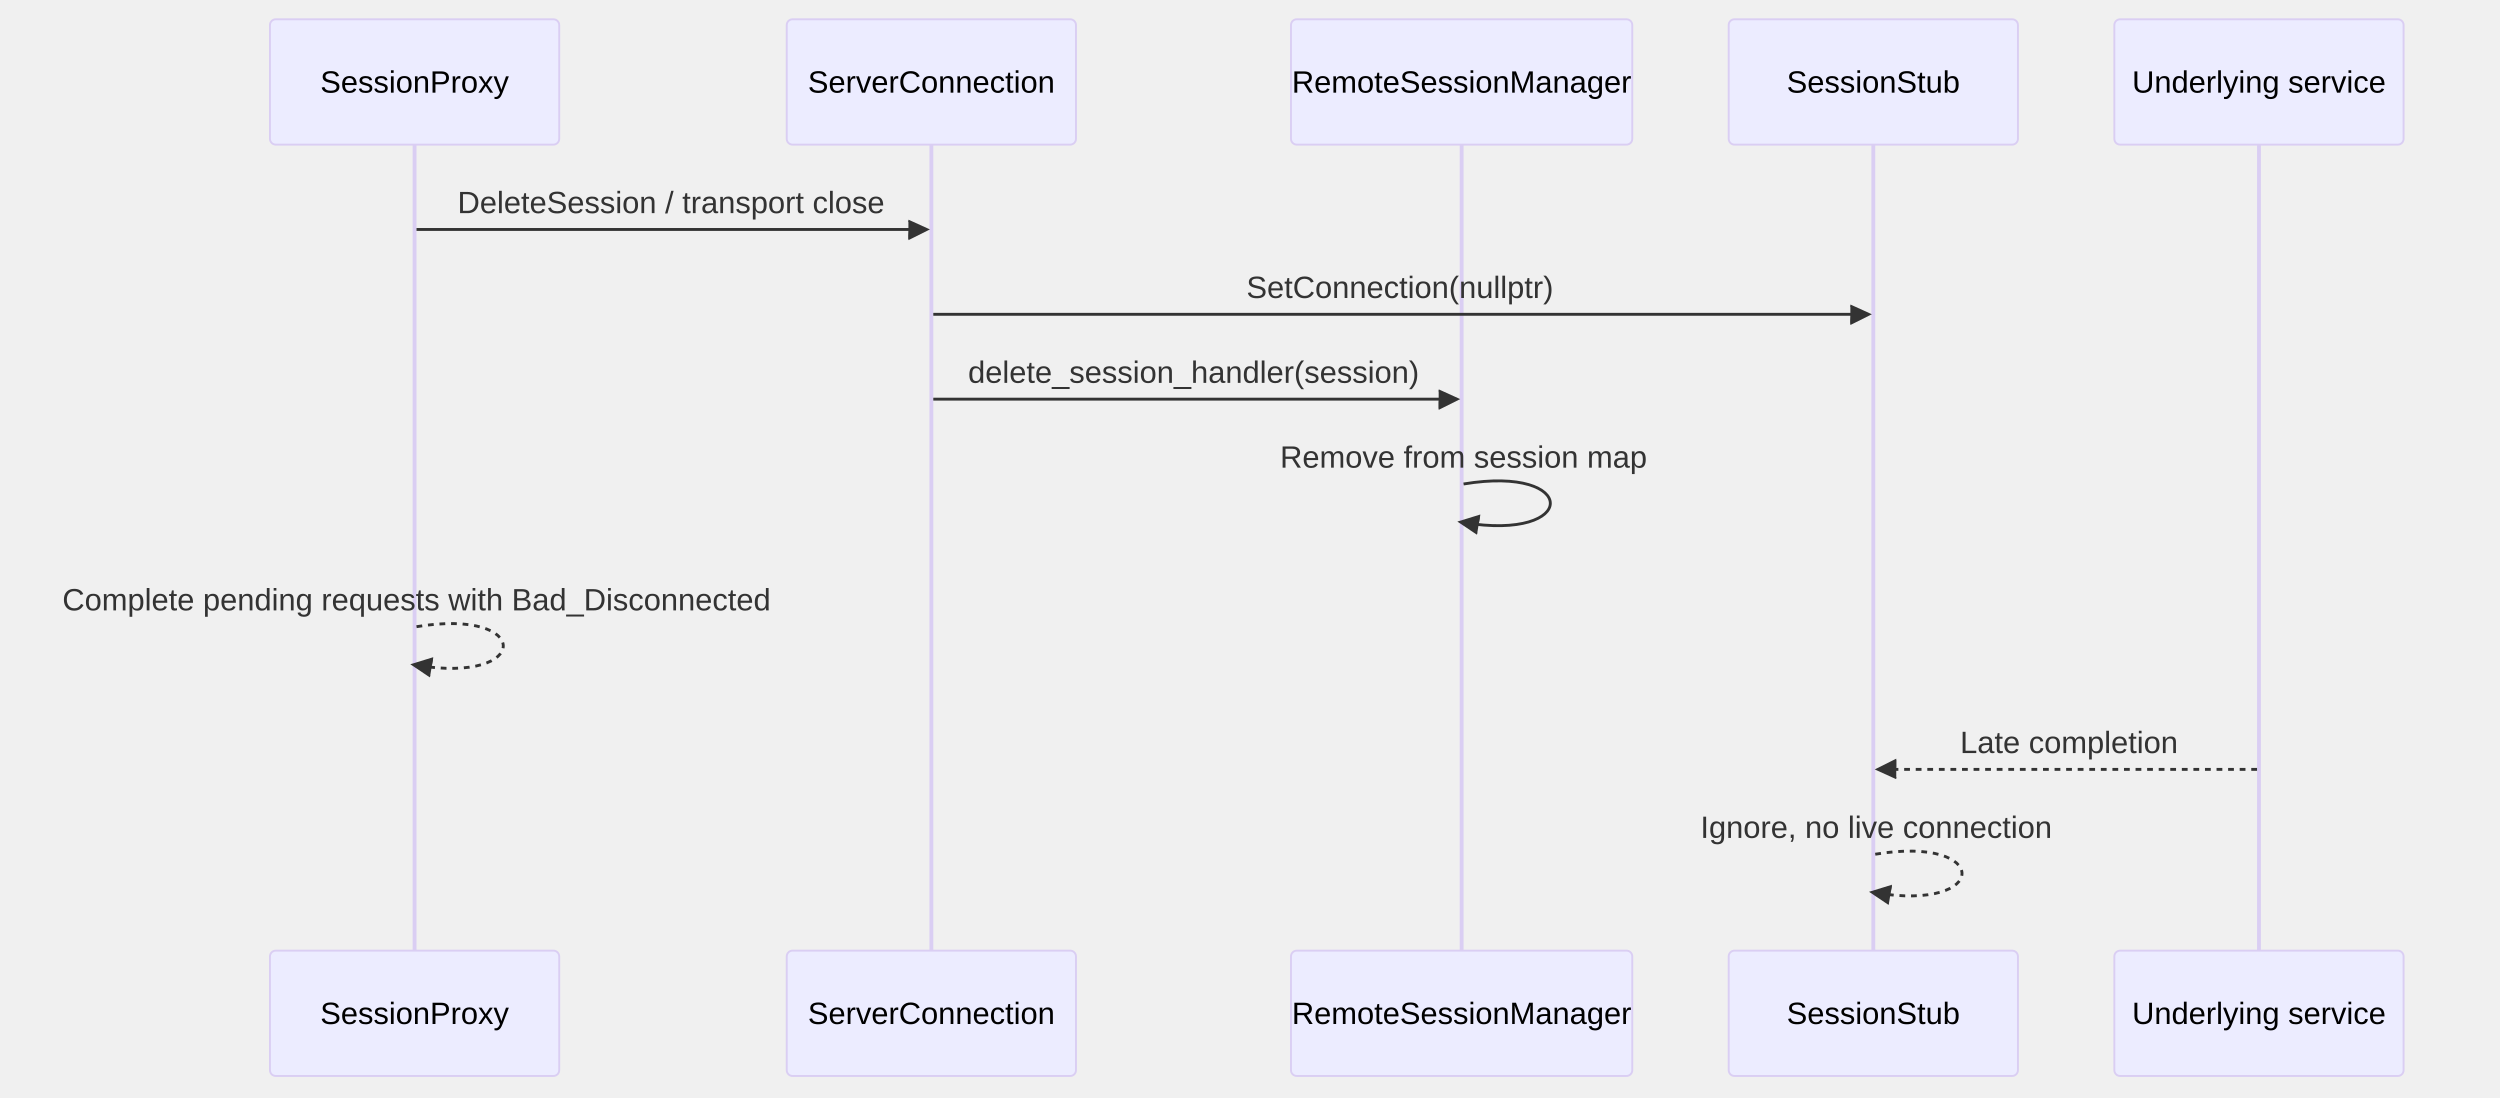
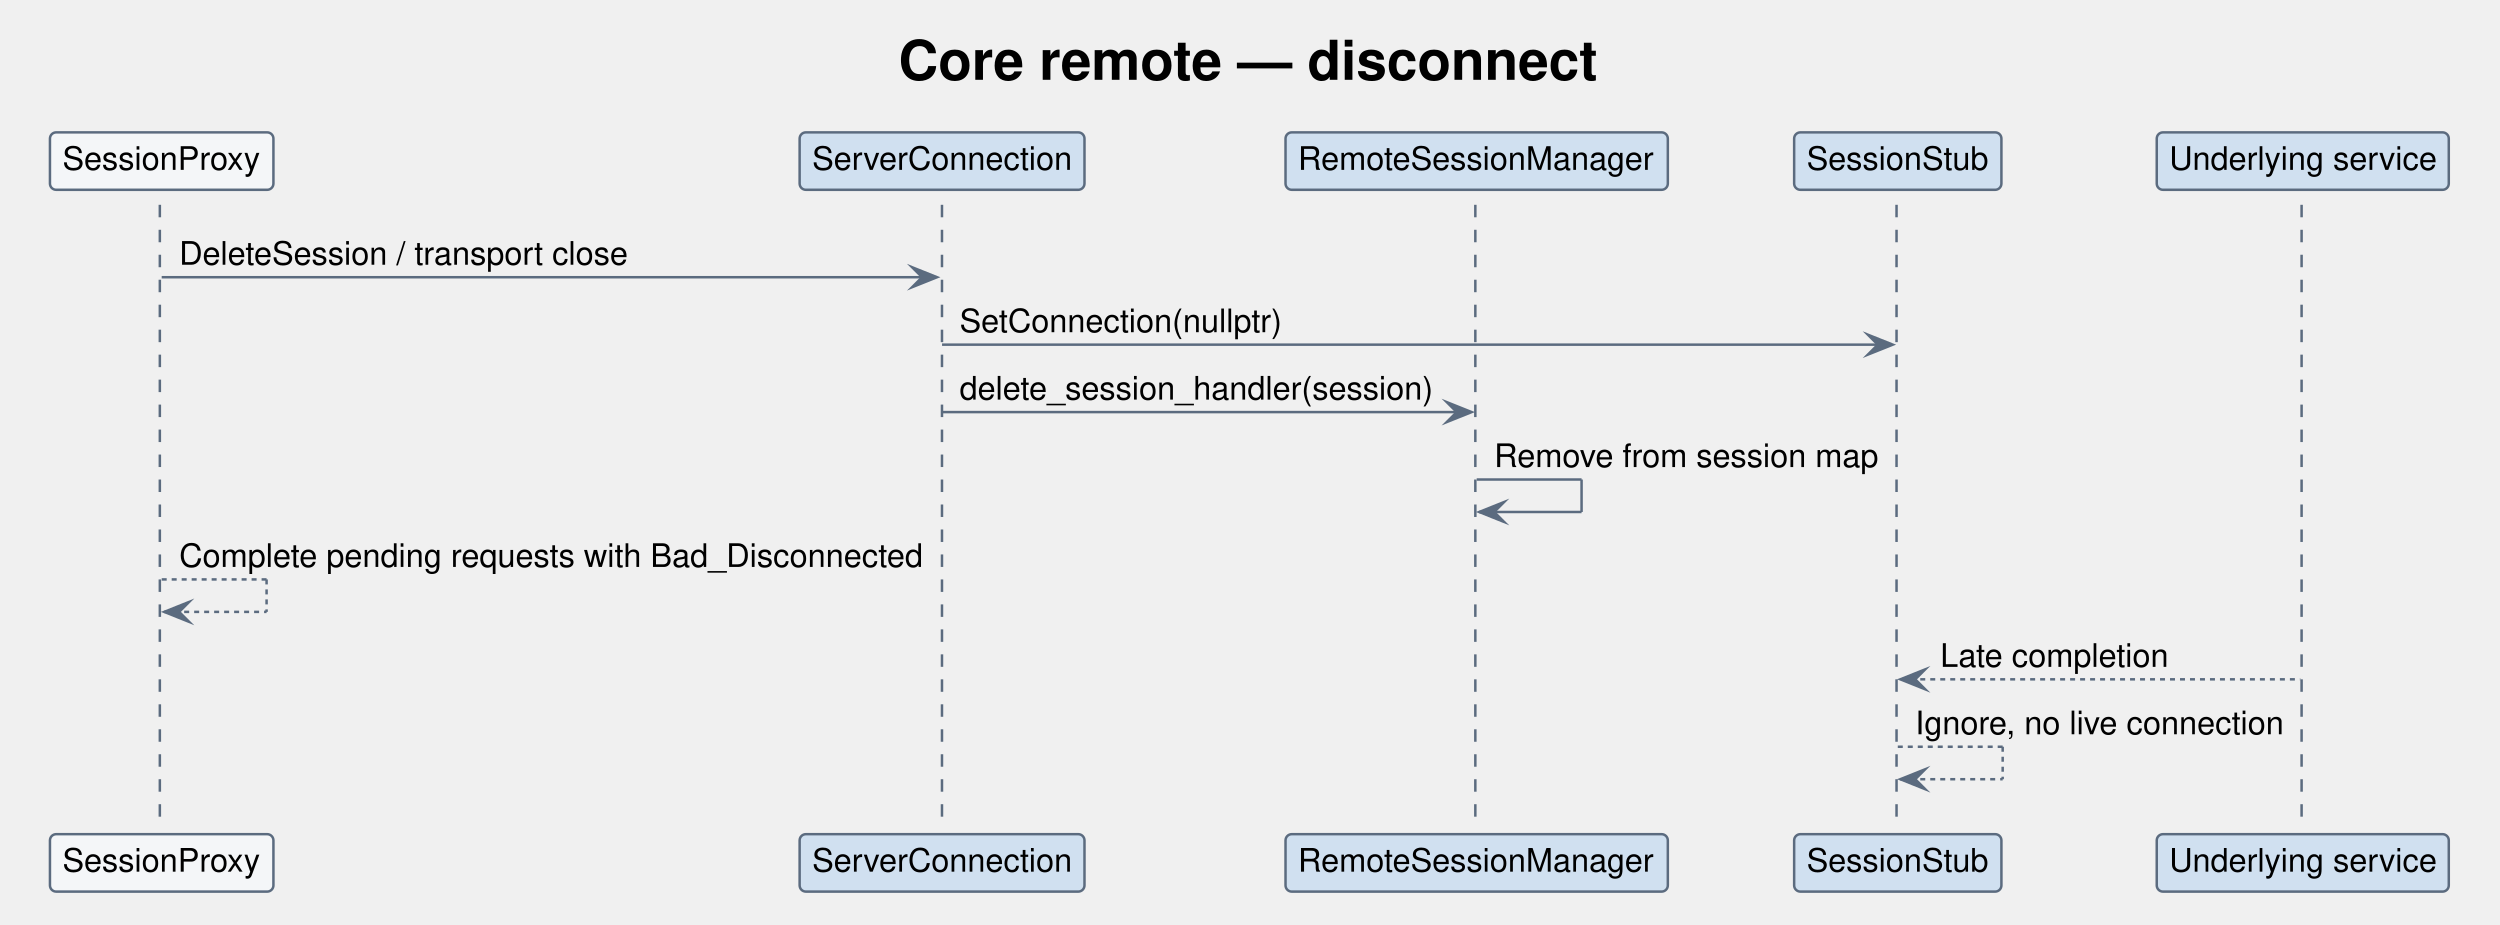
- <svg xmlns="http://www.w3.org/2000/svg" id="my-svg" width="100%" style="max-width: 1296.5px; background-color: white;" viewBox="-140 -10 1296.5 569" role="graphics-document document" aria-roledescription="sequence">
+ <svg xmlns="http://www.w3.org/2000/svg" contentStyleType="text/css" data-diagram-type="SEQUENCE" height="370px" preserveAspectRatio="none" style="width:1001px;height:370px;background:#FFFFFF;" version="1.1" viewBox="0 0 1001 370" width="1001px" zoomAndPan="magnify">
+   <defs />
  <g>
-     <rect x="956.5" y="483" fill="#eaeaea" stroke="#666" width="150" height="65" name="Service" rx="3" ry="3" class="actor actor-bottom" />
-     <text x="1031.5" y="515.5" dominant-baseline="central" alignment-baseline="central" class="actor actor-box" style="text-anchor: middle; font-size: 16px; font-weight: 400;">
-       <tspan x="1031.5" dy="0">Underlying service</tspan>
-     </text>
-   </g>
-   <g>
-     <rect x="756.5" y="483" fill="#eaeaea" stroke="#666" width="150" height="65" name="Session" rx="3" ry="3" class="actor actor-bottom" />
-     <text x="831.5" y="515.5" dominant-baseline="central" alignment-baseline="central" class="actor actor-box" style="text-anchor: middle; font-size: 16px; font-weight: 400;">
-       <tspan x="831.5" dy="0">SessionStub</tspan>
-     </text>
-   </g>
-   <g>
-     <rect x="529.5" y="483" fill="#eaeaea" stroke="#666" width="177" height="65" name="Manager" rx="3" ry="3" class="actor actor-bottom" />
-     <text x="618" y="515.5" dominant-baseline="central" alignment-baseline="central" class="actor actor-box" style="text-anchor: middle; font-size: 16px; font-weight: 400;">
-       <tspan x="618" dy="0">RemoteSessionManager</tspan>
-     </text>
-   </g>
-   <g>
-     <rect x="268" y="483" fill="#eaeaea" stroke="#666" width="150" height="65" name="Conn" rx="3" ry="3" class="actor actor-bottom" />
-     <text x="343" y="515.5" dominant-baseline="central" alignment-baseline="central" class="actor actor-box" style="text-anchor: middle; font-size: 16px; font-weight: 400;">
-       <tspan x="343" dy="0">ServerConnection</tspan>
-     </text>
-   </g>
-   <g>
-     <rect x="0" y="483" fill="#eaeaea" stroke="#666" width="150" height="65" name="Client" rx="3" ry="3" class="actor actor-bottom" />
-     <text x="75" y="515.5" dominant-baseline="central" alignment-baseline="central" class="actor actor-box" style="text-anchor: middle; font-size: 16px; font-weight: 400;">
-       <tspan x="75" dy="0">SessionProxy</tspan>
-     </text>
-   </g>
-   <g>
-     <line id="actor4" x1="1031.5" y1="65" x2="1031.5" y2="483" class="actor-line 200" stroke-width="0.5px" stroke="#999" name="Service" />
-     <g id="root-4">
-       <rect x="956.5" y="0" fill="#eaeaea" stroke="#666" width="150" height="65" name="Service" rx="3" ry="3" class="actor actor-top" />
-       <text x="1031.5" y="32.5" dominant-baseline="central" alignment-baseline="central" class="actor actor-box" style="text-anchor: middle; font-size: 16px; font-weight: 400;">
-         <tspan x="1031.5" dy="0">Underlying service</tspan>
-       </text>
+     <g class="title" data-source-line="3">
+       <text fill="#000000" font-family="Helvetica" font-size="22" font-weight="700" lengthAdjust="spacing" textLength="279.952" x="359.77" y="31.94">Core remote — disconnect</text>
+     </g>
+     <g class="participant-lifeline" data-entity-uid="part1" data-qualified-name="Client" data-source-line="5" id="part1-lifeline">
+       <g>
+         <rect fill="#000000" fill-opacity="0" height="248" width="8" x="60.739" y="82" />
+         <line style="stroke:#5B6B7F;stroke-width:1;stroke-dasharray:5,5;" x1="64" x2="64" y1="82" y2="330" />
+       </g>
+     </g>
+     <g class="participant-lifeline" data-entity-uid="part2" data-qualified-name="Conn" data-source-line="6" id="part2-lifeline">
+       <g>
+         <rect fill="#000000" fill-opacity="0" height="248" width="8" x="373.2" y="82" />
+         <line style="stroke:#5B6B7F;stroke-width:1;stroke-dasharray:5,5;" x1="377.171" x2="377.171" y1="82" y2="330" />
+       </g>
+     </g>
+     <g class="participant-lifeline" data-entity-uid="part3" data-qualified-name="Manager" data-source-line="7" id="part3-lifeline">
+       <g>
+         <rect fill="#000000" fill-opacity="0" height="248" width="8" x="587.261" y="82" />
+         <line style="stroke:#5B6B7F;stroke-width:1;stroke-dasharray:5,5;" x1="590.723" x2="590.723" y1="82" y2="330" />
+       </g>
+     </g>
+     <g class="participant-lifeline" data-entity-uid="part4" data-qualified-name="Session" data-source-line="8" id="part4-lifeline">
+       <g>
+         <rect fill="#000000" fill-opacity="0" height="248" width="8" x="755.871" y="82" />
+         <line style="stroke:#5B6B7F;stroke-width:1;stroke-dasharray:5,5;" x1="759.375" x2="759.375" y1="82" y2="330" />
+       </g>
+     </g>
+     <g class="participant-lifeline" data-entity-uid="part5" data-qualified-name="Service" data-source-line="9" id="part5-lifeline">
+       <g>
+         <rect fill="#000000" fill-opacity="0" height="248" width="8" x="918.026" y="82" />
+         <line style="stroke:#5B6B7F;stroke-width:1;stroke-dasharray:5,5;" x1="921.559" x2="921.559" y1="82" y2="330" />
+       </g>
+     </g>
+     <g class="participant participant-head" data-entity-uid="part1" data-qualified-name="Client" data-source-line="5" id="part1-head">
+       <rect fill="#F4F6F8" height="23" rx="2.5" ry="2.5" style="stroke:#5B6B7F;stroke-width:1;" width="89.479" x="20" y="53" />
+       <text fill="#000000" font-family="Helvetica" font-size="13" lengthAdjust="spacing" textLength="79.479" x="25" y="68.01">SessionProxy</text>
+     </g>
+     <g class="participant participant-tail" data-entity-uid="part1" data-qualified-name="Client" data-source-line="5" id="part1-tail">
+       <rect fill="#F4F6F8" height="23" rx="2.5" ry="2.5" style="stroke:#5B6B7F;stroke-width:1;" width="89.479" x="20" y="334" />
+       <text fill="#000000" font-family="Helvetica" font-size="13" lengthAdjust="spacing" textLength="79.479" x="25" y="349.01">SessionProxy</text>
+     </g>
+     <g class="participant participant-head" data-entity-uid="part2" data-qualified-name="Conn" data-source-line="6" id="part2-head">
+       <rect fill="#D0E0F0" height="23" rx="2.5" ry="2.5" style="stroke:#5B6B7F;stroke-width:1;" width="114.057" x="320.171" y="53" />
+       <text fill="#000000" font-family="Helvetica" font-size="13" lengthAdjust="spacing" textLength="104.057" x="325.171" y="68.01">ServerConnection</text>
+     </g>
+     <g class="participant participant-tail" data-entity-uid="part2" data-qualified-name="Conn" data-source-line="6" id="part2-tail">
+       <rect fill="#D0E0F0" height="23" rx="2.5" ry="2.5" style="stroke:#5B6B7F;stroke-width:1;" width="114.057" x="320.171" y="334" />
+       <text fill="#000000" font-family="Helvetica" font-size="13" lengthAdjust="spacing" textLength="104.057" x="325.171" y="349.01">ServerConnection</text>
+     </g>
+     <g class="participant participant-head" data-entity-uid="part3" data-qualified-name="Manager" data-source-line="7" id="part3-head">
+       <rect fill="#D0E0F0" height="23" rx="2.5" ry="2.5" style="stroke:#5B6B7F;stroke-width:1;" width="153.076" x="514.723" y="53" />
+       <text fill="#000000" font-family="Helvetica" font-size="13" lengthAdjust="spacing" textLength="143.076" x="519.723" y="68.01">RemoteSessionManager</text>
+     </g>
+     <g class="participant participant-tail" data-entity-uid="part3" data-qualified-name="Manager" data-source-line="7" id="part3-tail">
+       <rect fill="#D0E0F0" height="23" rx="2.5" ry="2.5" style="stroke:#5B6B7F;stroke-width:1;" width="153.076" x="514.723" y="334" />
+       <text fill="#000000" font-family="Helvetica" font-size="13" lengthAdjust="spacing" textLength="143.076" x="519.723" y="349.01">RemoteSessionManager</text>
+     </g>
+     <g class="participant participant-head" data-entity-uid="part4" data-qualified-name="Session" data-source-line="8" id="part4-head">
+       <rect fill="#D0E0F0" height="23" rx="2.5" ry="2.5" style="stroke:#5B6B7F;stroke-width:1;" width="82.992" x="718.375" y="53" />
+       <text fill="#000000" font-family="Helvetica" font-size="13" lengthAdjust="spacing" textLength="72.992" x="723.375" y="68.01">SessionStub</text>
+     </g>
+     <g class="participant participant-tail" data-entity-uid="part4" data-qualified-name="Session" data-source-line="8" id="part4-tail">
+       <rect fill="#D0E0F0" height="23" rx="2.5" ry="2.5" style="stroke:#5B6B7F;stroke-width:1;" width="82.992" x="718.375" y="334" />
+       <text fill="#000000" font-family="Helvetica" font-size="13" lengthAdjust="spacing" textLength="72.992" x="723.375" y="349.01">SessionStub</text>
+     </g>
+     <g class="participant participant-head" data-entity-uid="part5" data-qualified-name="Service" data-source-line="9" id="part5-head">
+       <rect fill="#D0E0F0" height="23" rx="2.5" ry="2.5" style="stroke:#5B6B7F;stroke-width:1;" width="116.933" x="863.559" y="53" />
+       <text fill="#000000" font-family="Helvetica" font-size="13" lengthAdjust="spacing" textLength="106.933" x="868.559" y="68.01">Underlying service</text>
+     </g>
+     <g class="participant participant-tail" data-entity-uid="part5" data-qualified-name="Service" data-source-line="9" id="part5-tail">
+       <rect fill="#D0E0F0" height="23" rx="2.5" ry="2.5" style="stroke:#5B6B7F;stroke-width:1;" width="116.933" x="863.559" y="334" />
+       <text fill="#000000" font-family="Helvetica" font-size="13" lengthAdjust="spacing" textLength="106.933" x="868.559" y="349.01">Underlying service</text>
+     </g>
+     <g class="message" data-entity-1="part1" data-entity-2="part2" data-source-line="11" id="msg1">
+       <polygon fill="#5B6B7F" points="365.2,107,375.2,111,365.2,115,369.2,111" style="stroke:#5B6B7F;stroke-width:1;stroke-linejoin:miter;stroke-miterlimit:10;" />
+       <line style="stroke:#5B6B7F;stroke-width:1;" x1="64.74" x2="371.2" y1="111" y2="111" />
+       <text fill="#000000" font-family="Helvetica" font-size="13" lengthAdjust="spacing" textLength="179.924" x="71.74" y="106.01">DeleteSession / transport close</text>
+     </g>
+     <g class="message" data-entity-1="part2" data-entity-2="part4" data-source-line="12" id="msg2">
+       <polygon fill="#5B6B7F" points="747.871,134,757.871,138,747.871,142,751.871,138" style="stroke:#5B6B7F;stroke-width:1;stroke-linejoin:miter;stroke-miterlimit:10;" />
+       <line style="stroke:#5B6B7F;stroke-width:1;" x1="377.2" x2="753.871" y1="138" y2="138" />
+       <text fill="#000000" font-family="Helvetica" font-size="13" lengthAdjust="spacing" textLength="129.346" x="384.2" y="133.01">SetConnection(nullptr)</text>
+     </g>
+     <g class="message" data-entity-1="part2" data-entity-2="part3" data-source-line="13" id="msg3">
+       <polygon fill="#5B6B7F" points="579.261,161,589.261,165,579.261,169,583.261,165" style="stroke:#5B6B7F;stroke-width:1;stroke-linejoin:miter;stroke-miterlimit:10;" />
+       <line style="stroke:#5B6B7F;stroke-width:1;" x1="377.2" x2="585.261" y1="165" y2="165" />
+       <text fill="#000000" font-family="Helvetica" font-size="13" lengthAdjust="spacing" textLength="190.061" x="384.2" y="160.01">delete_session_handler(session)</text>
+     </g>
+     <g class="message" data-entity-1="part3" data-entity-2="part3" data-source-line="14" id="msg4">
+       <line style="stroke:#5B6B7F;stroke-width:1;" x1="591.261" x2="633.261" y1="192" y2="192" />
+       <line style="stroke:#5B6B7F;stroke-width:1;" x1="633.261" x2="633.261" y1="192" y2="205" />
+       <line style="stroke:#5B6B7F;stroke-width:1;" x1="592.261" x2="633.261" y1="205" y2="205" />
+       <polygon fill="#5B6B7F" points="602.261,201,592.261,205,602.261,209,598.261,205" style="stroke:#5B6B7F;stroke-width:1;stroke-linejoin:miter;stroke-miterlimit:10;" />
+       <text fill="#000000" font-family="Helvetica" font-size="13" lengthAdjust="spacing" textLength="154.61" x="598.261" y="187.01">Remove from session map</text>
+     </g>
+     <g class="message" data-entity-1="part1" data-entity-2="part1" data-source-line="15" id="msg5">
+       <line style="stroke:#5B6B7F;stroke-width:1;stroke-dasharray:2,2;" x1="64.74" x2="106.74" y1="232" y2="232" />
+       <line style="stroke:#5B6B7F;stroke-width:1;stroke-dasharray:2,2;" x1="106.74" x2="106.74" y1="232" y2="245" />
+       <line style="stroke:#5B6B7F;stroke-width:1;stroke-dasharray:2,2;" x1="65.74" x2="106.74" y1="245" y2="245" />
+       <polygon fill="#5B6B7F" points="75.74,241,65.74,245,75.74,249,71.74,245" style="stroke:#5B6B7F;stroke-width:1;stroke-linejoin:miter;stroke-miterlimit:10;" />
+       <text fill="#000000" font-family="Helvetica" font-size="13" lengthAdjust="spacing" textLength="298.46" x="71.74" y="227.01">Complete pending requests with Bad_Disconnected</text>
+     </g>
+     <g class="message" data-entity-1="part5" data-entity-2="part4" data-source-line="16" id="msg6">
+       <polygon fill="#5B6B7F" points="770.871,268,760.871,272,770.871,276,766.871,272" style="stroke:#5B6B7F;stroke-width:1;stroke-linejoin:miter;stroke-miterlimit:10;" />
+       <line style="stroke:#5B6B7F;stroke-width:1;stroke-dasharray:2,2;" x1="764.871" x2="921.026" y1="272" y2="272" />
+       <text fill="#000000" font-family="Helvetica" font-size="13" lengthAdjust="spacing" textLength="91.781" x="776.871" y="267.01">Late completion</text>
+     </g>
+     <g class="message" data-entity-1="part4" data-entity-2="part4" data-source-line="17" id="msg7">
+       <line style="stroke:#5B6B7F;stroke-width:1;stroke-dasharray:2,2;" x1="759.871" x2="801.871" y1="299" y2="299" />
+       <line style="stroke:#5B6B7F;stroke-width:1;stroke-dasharray:2,2;" x1="801.871" x2="801.871" y1="299" y2="312" />
+       <line style="stroke:#5B6B7F;stroke-width:1;stroke-dasharray:2,2;" x1="760.871" x2="801.871" y1="312" y2="312" />
+       <polygon fill="#5B6B7F" points="770.871,308,760.871,312,770.871,316,766.871,312" style="stroke:#5B6B7F;stroke-width:1;stroke-linejoin:miter;stroke-miterlimit:10;" />
+       <text fill="#000000" font-family="Helvetica" font-size="13" lengthAdjust="spacing" textLength="148.154" x="766.871" y="294.01">Ignore, no live connection</text>
    </g>
  </g>
-   <g>
-     <line id="actor3" x1="831.5" y1="65" x2="831.5" y2="483" class="actor-line 200" stroke-width="0.5px" stroke="#999" name="Session" />
-     <g id="root-3">
-       <rect x="756.5" y="0" fill="#eaeaea" stroke="#666" width="150" height="65" name="Session" rx="3" ry="3" class="actor actor-top" />
-       <text x="831.5" y="32.5" dominant-baseline="central" alignment-baseline="central" class="actor actor-box" style="text-anchor: middle; font-size: 16px; font-weight: 400;">
-         <tspan x="831.5" dy="0">SessionStub</tspan>
-       </text>
-     </g>
-   </g>
-   <g>
-     <line id="actor2" x1="618" y1="65" x2="618" y2="483" class="actor-line 200" stroke-width="0.5px" stroke="#999" name="Manager" />
-     <g id="root-2">
-       <rect x="529.5" y="0" fill="#eaeaea" stroke="#666" width="177" height="65" name="Manager" rx="3" ry="3" class="actor actor-top" />
-       <text x="618" y="32.5" dominant-baseline="central" alignment-baseline="central" class="actor actor-box" style="text-anchor: middle; font-size: 16px; font-weight: 400;">
-         <tspan x="618" dy="0">RemoteSessionManager</tspan>
-       </text>
-     </g>
-   </g>
-   <g>
-     <line id="actor1" x1="343" y1="65" x2="343" y2="483" class="actor-line 200" stroke-width="0.5px" stroke="#999" name="Conn" />
-     <g id="root-1">
-       <rect x="268" y="0" fill="#eaeaea" stroke="#666" width="150" height="65" name="Conn" rx="3" ry="3" class="actor actor-top" />
-       <text x="343" y="32.5" dominant-baseline="central" alignment-baseline="central" class="actor actor-box" style="text-anchor: middle; font-size: 16px; font-weight: 400;">
-         <tspan x="343" dy="0">ServerConnection</tspan>
-       </text>
-     </g>
-   </g>
-   <g>
-     <line id="actor0" x1="75" y1="65" x2="75" y2="483" class="actor-line 200" stroke-width="0.5px" stroke="#999" name="Client" />
-     <g id="root-0">
-       <rect x="0" y="0" fill="#eaeaea" stroke="#666" width="150" height="65" name="Client" rx="3" ry="3" class="actor actor-top" />
-       <text x="75" y="32.5" dominant-baseline="central" alignment-baseline="central" class="actor actor-box" style="text-anchor: middle; font-size: 16px; font-weight: 400;">
-         <tspan x="75" dy="0">SessionProxy</tspan>
-       </text>
-     </g>
-   </g>
-   <style>#my-svg{font-family:"trebuchet ms",verdana,arial,sans-serif;font-size:16px;fill:#333;}@keyframes edge-animation-frame{from{stroke-dashoffset:0;}}@keyframes dash{to{stroke-dashoffset:0;}}#my-svg .edge-animation-slow{stroke-dasharray:9,5!important;stroke-dashoffset:900;animation:dash 50s linear infinite;stroke-linecap:round;}#my-svg .edge-animation-fast{stroke-dasharray:9,5!important;stroke-dashoffset:900;animation:dash 20s linear infinite;stroke-linecap:round;}#my-svg .error-icon{fill:#552222;}#my-svg .error-text{fill:#552222;stroke:#552222;}#my-svg .edge-thickness-normal{stroke-width:1px;}#my-svg .edge-thickness-thick{stroke-width:3.5px;}#my-svg .edge-pattern-solid{stroke-dasharray:0;}#my-svg .edge-thickness-invisible{stroke-width:0;fill:none;}#my-svg .edge-pattern-dashed{stroke-dasharray:3;}#my-svg .edge-pattern-dotted{stroke-dasharray:2;}#my-svg .marker{fill:#333333;stroke:#333333;}#my-svg .marker.cross{stroke:#333333;}#my-svg svg{font-family:"trebuchet ms",verdana,arial,sans-serif;font-size:16px;}#my-svg p{margin:0;}#my-svg .actor{stroke:hsl(259.626, 59.777%, 87.902%);fill:#ECECFF;}#my-svg text.actor&gt;tspan{fill:black;stroke:none;}#my-svg .actor-line{stroke:hsl(259.626, 59.777%, 87.902%);}#my-svg .innerArc{stroke-width:1.5;stroke-dasharray:none;}#my-svg .messageLine0{stroke-width:1.5;stroke-dasharray:none;stroke:#333;}#my-svg .messageLine1{stroke-width:1.5;stroke-dasharray:2,2;stroke:#333;}#my-svg #arrowhead path{fill:#333;stroke:#333;}#my-svg .sequenceNumber{fill:white;}#my-svg #sequencenumber{fill:#333;}#my-svg #crosshead path{fill:#333;stroke:#333;}#my-svg .messageText{fill:#333;stroke:none;}#my-svg .labelBox{stroke:hsl(259.626, 59.777%, 87.902%);fill:#ECECFF;}#my-svg .labelText,#my-svg .labelText&gt;tspan{fill:black;stroke:none;}#my-svg .loopText,#my-svg .loopText&gt;tspan{fill:black;stroke:none;}#my-svg .loopLine{stroke-width:2px;stroke-dasharray:2,2;stroke:hsl(259.626, 59.777%, 87.902%);fill:hsl(259.626, 59.777%, 87.902%);}#my-svg .note{stroke:#aaaa33;fill:#fff5ad;}#my-svg .noteText,#my-svg .noteText&gt;tspan{fill:black;stroke:none;}#my-svg .activation0{fill:#f4f4f4;stroke:#666;}#my-svg .activation1{fill:#f4f4f4;stroke:#666;}#my-svg .activation2{fill:#f4f4f4;stroke:#666;}#my-svg .actorPopupMenu{position:absolute;}#my-svg .actorPopupMenuPanel{position:absolute;fill:#ECECFF;box-shadow:0px 8px 16px 0px rgba(0,0,0,0.2);filter:drop-shadow(3px 5px 2px rgb(0 0 0 / 0.4));}#my-svg .actor-man line{stroke:hsl(259.626, 59.777%, 87.902%);fill:#ECECFF;}#my-svg .actor-man circle,#my-svg line{stroke:hsl(259.626, 59.777%, 87.902%);fill:#ECECFF;stroke-width:2px;}#my-svg :root{--mermaid-font-family:"trebuchet ms",verdana,arial,sans-serif;}</style>
-   <g />
-   <defs>
-     <symbol id="computer" width="24" height="24">
-       <path transform="scale(.5)" d="M2 2v13h20v-13h-20zm18 11h-16v-9h16v9zm-10.228 6l.466-1h3.524l.467 1h-4.457zm14.228 3h-24l2-6h2.104l-1.33 4h18.45l-1.297-4h2.073l2 6zm-5-10h-14v-7h14v7z" />
-     </symbol>
-   </defs>
-   <defs>
-     <symbol id="database" fill-rule="evenodd" clip-rule="evenodd">
-       <path transform="scale(.5)" d="M12.258.001l.256.004.255.005.253.008.251.01.249.012.247.015.246.016.242.019.241.02.239.023.236.024.233.027.231.028.229.031.225.032.223.034.22.036.217.038.214.04.211.041.208.043.205.045.201.046.198.048.194.05.191.051.187.053.183.054.18.056.175.057.172.059.168.06.163.061.16.063.155.064.15.066.074.033.073.033.071.034.07.034.069.035.068.035.067.035.066.035.064.036.064.036.062.036.06.036.06.037.058.037.058.037.055.038.055.038.053.038.052.038.051.039.05.039.048.039.047.039.045.04.044.04.043.04.041.04.04.041.039.041.037.041.036.041.034.041.033.042.032.042.03.042.029.042.027.042.026.043.024.043.023.043.021.043.02.043.018.044.017.043.015.044.013.044.012.044.011.045.009.044.007.045.006.045.004.045.002.045.001.045v17l-.001.045-.002.045-.004.045-.006.045-.007.045-.009.044-.011.045-.012.044-.013.044-.015.044-.017.043-.018.044-.02.043-.021.043-.023.043-.024.043-.026.043-.027.042-.029.042-.03.042-.032.042-.033.042-.034.041-.036.041-.037.041-.039.041-.04.041-.041.04-.043.04-.044.04-.045.04-.047.039-.048.039-.05.039-.051.039-.052.038-.053.038-.055.038-.055.038-.058.037-.058.037-.06.037-.06.036-.062.036-.064.036-.064.036-.066.035-.067.035-.068.035-.069.035-.07.034-.071.034-.073.033-.074.033-.15.066-.155.064-.16.063-.163.061-.168.06-.172.059-.175.057-.18.056-.183.054-.187.053-.191.051-.194.05-.198.048-.201.046-.205.045-.208.043-.211.041-.214.04-.217.038-.22.036-.223.034-.225.032-.229.031-.231.028-.233.027-.236.024-.239.023-.241.02-.242.019-.246.016-.247.015-.249.012-.251.01-.253.008-.255.005-.256.004-.258.001-.258-.001-.256-.004-.255-.005-.253-.008-.251-.01-.249-.012-.247-.015-.245-.016-.243-.019-.241-.02-.238-.023-.236-.024-.234-.027-.231-.028-.228-.031-.226-.032-.223-.034-.22-.036-.217-.038-.214-.04-.211-.041-.208-.043-.204-.045-.201-.046-.198-.048-.195-.05-.19-.051-.187-.053-.184-.054-.179-.056-.176-.057-.172-.059-.167-.06-.164-.061-.159-.063-.155-.064-.151-.066-.074-.033-.072-.033-.072-.034-.07-.034-.069-.035-.068-.035-.067-.035-.066-.035-.064-.036-.063-.036-.062-.036-.061-.036-.06-.037-.058-.037-.057-.037-.056-.038-.055-.038-.053-.038-.052-.038-.051-.039-.049-.039-.049-.039-.046-.039-.046-.04-.044-.04-.043-.04-.041-.04-.04-.041-.039-.041-.037-.041-.036-.041-.034-.041-.033-.042-.032-.042-.03-.042-.029-.042-.027-.042-.026-.043-.024-.043-.023-.043-.021-.043-.02-.043-.018-.044-.017-.043-.015-.044-.013-.044-.012-.044-.011-.045-.009-.044-.007-.045-.006-.045-.004-.045-.002-.045-.001-.045v-17l.001-.045.002-.045.004-.045.006-.045.007-.045.009-.044.011-.045.012-.044.013-.044.015-.044.017-.043.018-.044.02-.043.021-.043.023-.043.024-.043.026-.043.027-.042.029-.042.03-.042.032-.042.033-.042.034-.041.036-.041.037-.041.039-.041.04-.041.041-.04.043-.04.044-.04.046-.04.046-.039.049-.039.049-.039.051-.039.052-.038.053-.038.055-.038.056-.038.057-.037.058-.037.06-.037.061-.036.062-.036.063-.036.064-.036.066-.035.067-.035.068-.035.069-.035.07-.034.072-.034.072-.033.074-.033.151-.066.155-.064.159-.063.164-.061.167-.06.172-.059.176-.057.179-.056.184-.054.187-.053.19-.051.195-.05.198-.048.201-.046.204-.045.208-.043.211-.041.214-.04.217-.038.22-.036.223-.034.226-.032.228-.031.231-.028.234-.027.236-.024.238-.023.241-.02.243-.019.245-.016.247-.015.249-.012.251-.01.253-.008.255-.005.256-.004.258-.001.258.001zm-9.258 20.499v.01l.001.021.003.021.004.022.005.021.006.022.007.022.009.023.01.022.011.023.012.023.013.023.015.023.016.024.017.023.018.024.019.024.021.024.022.025.023.024.024.025.052.049.056.05.061.051.066.051.07.051.075.051.079.052.084.052.088.052.092.052.097.052.102.051.105.052.11.052.114.051.119.051.123.051.127.05.131.05.135.05.139.048.144.049.147.047.152.047.155.047.16.045.163.045.167.043.171.043.176.041.178.041.183.039.187.039.19.037.194.035.197.035.202.033.204.031.209.03.212.029.216.027.219.025.222.024.226.021.23.02.233.018.236.016.24.015.243.012.246.01.249.008.253.005.256.004.259.001.26-.001.257-.004.254-.005.25-.008.247-.011.244-.012.241-.014.237-.016.233-.018.231-.021.226-.021.224-.024.22-.026.216-.027.212-.028.21-.031.205-.031.202-.034.198-.034.194-.036.191-.037.187-.039.183-.04.179-.04.175-.042.172-.043.168-.044.163-.045.16-.046.155-.046.152-.047.148-.048.143-.049.139-.049.136-.05.131-.05.126-.05.123-.051.118-.052.114-.051.11-.052.106-.052.101-.052.096-.052.092-.052.088-.053.083-.051.079-.052.074-.052.07-.051.065-.051.06-.051.056-.05.051-.05.023-.024.023-.025.021-.024.02-.024.019-.024.018-.024.017-.024.015-.023.014-.024.013-.023.012-.023.01-.023.01-.022.008-.022.006-.022.006-.022.004-.022.004-.021.001-.021.001-.021v-4.127l-.077.055-.08.053-.083.054-.085.053-.087.052-.09.052-.093.051-.095.05-.097.05-.1.049-.102.049-.105.048-.106.047-.109.047-.111.046-.114.045-.115.045-.118.044-.12.043-.122.042-.124.042-.126.041-.128.04-.13.04-.132.038-.134.038-.135.037-.138.037-.139.035-.142.035-.143.034-.144.033-.147.032-.148.031-.15.03-.151.03-.153.029-.154.027-.156.027-.158.026-.159.025-.161.024-.162.023-.163.022-.165.021-.166.02-.167.019-.169.018-.169.017-.171.016-.173.015-.173.014-.175.013-.175.012-.177.011-.178.01-.179.008-.179.008-.181.006-.182.005-.182.004-.184.003-.184.002h-.37l-.184-.002-.184-.003-.182-.004-.182-.005-.181-.006-.179-.008-.179-.008-.178-.01-.176-.011-.176-.012-.175-.013-.173-.014-.172-.015-.171-.016-.17-.017-.169-.018-.167-.019-.166-.02-.165-.021-.163-.022-.162-.023-.161-.024-.159-.025-.157-.026-.156-.027-.155-.027-.153-.029-.151-.03-.15-.03-.148-.031-.146-.032-.145-.033-.143-.034-.141-.035-.14-.035-.137-.037-.136-.037-.134-.038-.132-.038-.13-.04-.128-.04-.126-.041-.124-.042-.122-.042-.12-.044-.117-.043-.116-.045-.113-.045-.112-.046-.109-.047-.106-.047-.105-.048-.102-.049-.1-.049-.097-.05-.095-.05-.093-.052-.09-.051-.087-.052-.085-.053-.083-.054-.08-.054-.077-.054v4.127zm0-5.654v.011l.001.021.003.021.004.021.005.022.006.022.007.022.009.022.01.022.011.023.012.023.013.023.015.024.016.023.017.024.018.024.019.024.021.024.022.024.023.025.024.024.052.05.056.05.061.05.066.051.07.051.075.052.079.051.084.052.088.052.092.052.097.052.102.052.105.052.11.051.114.051.119.052.123.05.127.051.131.05.135.049.139.049.144.048.147.048.152.047.155.046.16.045.163.045.167.044.171.042.176.042.178.04.183.04.187.038.19.037.194.036.197.034.202.033.204.032.209.03.212.028.216.027.219.025.222.024.226.022.23.02.233.018.236.016.24.014.243.012.246.01.249.008.253.006.256.003.259.001.26-.001.257-.003.254-.006.25-.008.247-.01.244-.012.241-.015.237-.016.233-.018.231-.02.226-.022.224-.024.22-.025.216-.027.212-.029.21-.03.205-.032.202-.033.198-.035.194-.036.191-.037.187-.039.183-.039.179-.041.175-.042.172-.043.168-.044.163-.045.16-.045.155-.047.152-.047.148-.048.143-.048.139-.05.136-.049.131-.05.126-.051.123-.051.118-.051.114-.052.11-.052.106-.052.101-.052.096-.052.092-.052.088-.052.083-.052.079-.052.074-.051.07-.052.065-.051.06-.05.056-.051.051-.049.023-.025.023-.024.021-.025.02-.024.019-.024.018-.024.017-.024.015-.023.014-.023.013-.024.012-.022.01-.023.01-.023.008-.022.006-.022.006-.022.004-.021.004-.022.001-.021.001-.021v-4.139l-.077.054-.08.054-.083.054-.085.052-.087.053-.09.051-.093.051-.095.051-.097.05-.1.049-.102.049-.105.048-.106.047-.109.047-.111.046-.114.045-.115.044-.118.044-.12.044-.122.042-.124.042-.126.041-.128.04-.13.039-.132.039-.134.038-.135.037-.138.036-.139.036-.142.035-.143.033-.144.033-.147.033-.148.031-.15.03-.151.03-.153.028-.154.028-.156.027-.158.026-.159.025-.161.024-.162.023-.163.022-.165.021-.166.02-.167.019-.169.018-.169.017-.171.016-.173.015-.173.014-.175.013-.175.012-.177.011-.178.009-.179.009-.179.007-.181.007-.182.005-.182.004-.184.003-.184.002h-.37l-.184-.002-.184-.003-.182-.004-.182-.005-.181-.007-.179-.007-.179-.009-.178-.009-.176-.011-.176-.012-.175-.013-.173-.014-.172-.015-.171-.016-.17-.017-.169-.018-.167-.019-.166-.02-.165-.021-.163-.022-.162-.023-.161-.024-.159-.025-.157-.026-.156-.027-.155-.028-.153-.028-.151-.03-.15-.03-.148-.031-.146-.033-.145-.033-.143-.033-.141-.035-.14-.036-.137-.036-.136-.037-.134-.038-.132-.039-.13-.039-.128-.04-.126-.041-.124-.042-.122-.043-.12-.043-.117-.044-.116-.044-.113-.046-.112-.046-.109-.046-.106-.047-.105-.048-.102-.049-.1-.049-.097-.05-.095-.051-.093-.051-.09-.051-.087-.053-.085-.052-.083-.054-.08-.054-.077-.054v4.139zm0-5.666v.011l.001.02.003.022.004.021.005.022.006.021.007.022.009.023.01.022.011.023.012.023.013.023.015.023.016.024.017.024.018.023.019.024.021.025.022.024.023.024.024.025.052.05.056.05.061.05.066.051.07.051.075.052.079.051.084.052.088.052.092.052.097.052.102.052.105.051.11.052.114.051.119.051.123.051.127.05.131.05.135.05.139.049.144.048.147.048.152.047.155.046.16.045.163.045.167.043.171.043.176.042.178.04.183.04.187.038.19.037.194.036.197.034.202.033.204.032.209.03.212.028.216.027.219.025.222.024.226.021.23.02.233.018.236.017.24.014.243.012.246.01.249.008.253.006.256.003.259.001.26-.001.257-.003.254-.006.25-.008.247-.01.244-.013.241-.014.237-.016.233-.018.231-.02.226-.022.224-.024.22-.025.216-.027.212-.029.21-.03.205-.032.202-.033.198-.035.194-.036.191-.037.187-.039.183-.039.179-.041.175-.042.172-.043.168-.044.163-.045.16-.045.155-.047.152-.047.148-.048.143-.049.139-.049.136-.049.131-.051.126-.05.123-.051.118-.052.114-.051.11-.052.106-.052.101-.052.096-.052.092-.052.088-.052.083-.052.079-.052.074-.052.07-.051.065-.051.06-.051.056-.05.051-.049.023-.025.023-.025.021-.024.02-.024.019-.024.018-.024.017-.024.015-.023.014-.024.013-.023.012-.023.01-.022.01-.023.008-.022.006-.022.006-.022.004-.022.004-.021.001-.021.001-.021v-4.153l-.077.054-.08.054-.083.053-.085.053-.087.053-.09.051-.093.051-.095.051-.097.05-.1.049-.102.048-.105.048-.106.048-.109.046-.111.046-.114.046-.115.044-.118.044-.12.043-.122.043-.124.042-.126.041-.128.04-.13.039-.132.039-.134.038-.135.037-.138.036-.139.036-.142.034-.143.034-.144.033-.147.032-.148.032-.15.03-.151.03-.153.028-.154.028-.156.027-.158.026-.159.024-.161.024-.162.023-.163.023-.165.021-.166.02-.167.019-.169.018-.169.017-.171.016-.173.015-.173.014-.175.013-.175.012-.177.01-.178.01-.179.009-.179.007-.181.006-.182.006-.182.004-.184.003-.184.001-.185.001-.185-.001-.184-.001-.184-.003-.182-.004-.182-.006-.181-.006-.179-.007-.179-.009-.178-.01-.176-.01-.176-.012-.175-.013-.173-.014-.172-.015-.171-.016-.17-.017-.169-.018-.167-.019-.166-.02-.165-.021-.163-.023-.162-.023-.161-.024-.159-.024-.157-.026-.156-.027-.155-.028-.153-.028-.151-.03-.15-.03-.148-.032-.146-.032-.145-.033-.143-.034-.141-.034-.14-.036-.137-.036-.136-.037-.134-.038-.132-.039-.13-.039-.128-.041-.126-.041-.124-.041-.122-.043-.12-.043-.117-.044-.116-.044-.113-.046-.112-.046-.109-.046-.106-.048-.105-.048-.102-.048-.1-.05-.097-.049-.095-.051-.093-.051-.09-.052-.087-.052-.085-.053-.083-.053-.08-.054-.077-.054v4.153zm8.74-8.179l-.257.004-.254.005-.25.008-.247.011-.244.012-.241.014-.237.016-.233.018-.231.021-.226.022-.224.023-.22.026-.216.027-.212.028-.21.031-.205.032-.202.033-.198.034-.194.036-.191.038-.187.038-.183.04-.179.041-.175.042-.172.043-.168.043-.163.045-.16.046-.155.046-.152.048-.148.048-.143.048-.139.049-.136.05-.131.05-.126.051-.123.051-.118.051-.114.052-.11.052-.106.052-.101.052-.096.052-.092.052-.088.052-.083.052-.079.052-.074.051-.07.052-.065.051-.06.05-.056.05-.051.05-.023.025-.023.024-.021.024-.02.025-.019.024-.018.024-.017.023-.015.024-.014.023-.013.023-.012.023-.01.023-.01.022-.008.022-.006.023-.006.021-.004.022-.004.021-.001.021-.001.021.001.021.001.021.004.021.004.022.006.021.006.023.008.022.01.022.01.023.012.023.013.023.014.023.015.024.017.023.018.024.019.024.02.025.021.024.023.024.023.025.051.05.056.05.06.05.065.051.07.052.074.051.079.052.083.052.088.052.092.052.096.052.101.052.106.052.11.052.114.052.118.051.123.051.126.051.131.05.136.05.139.049.143.048.148.048.152.048.155.046.16.046.163.045.168.043.172.043.175.042.179.041.183.04.187.038.191.038.194.036.198.034.202.033.205.032.21.031.212.028.216.027.22.026.224.023.226.022.231.021.233.018.237.016.241.014.244.012.247.011.25.008.254.005.257.004.26.001.26-.001.257-.004.254-.005.25-.008.247-.011.244-.012.241-.014.237-.016.233-.018.231-.021.226-.022.224-.023.22-.026.216-.027.212-.028.21-.031.205-.032.202-.033.198-.034.194-.036.191-.038.187-.038.183-.04.179-.041.175-.042.172-.043.168-.043.163-.045.16-.046.155-.046.152-.048.148-.048.143-.048.139-.049.136-.05.131-.05.126-.051.123-.051.118-.051.114-.052.11-.052.106-.052.101-.052.096-.052.092-.052.088-.052.083-.052.079-.052.074-.051.07-.052.065-.051.06-.05.056-.05.051-.05.023-.025.023-.024.021-.024.02-.025.019-.024.018-.024.017-.023.015-.024.014-.023.013-.023.012-.023.01-.023.01-.022.008-.022.006-.023.006-.021.004-.022.004-.021.001-.021.001-.021-.001-.021-.001-.021-.004-.021-.004-.022-.006-.021-.006-.023-.008-.022-.01-.022-.01-.023-.012-.023-.013-.023-.014-.023-.015-.024-.017-.023-.018-.024-.019-.024-.02-.025-.021-.024-.023-.024-.023-.025-.051-.05-.056-.05-.06-.05-.065-.051-.07-.052-.074-.051-.079-.052-.083-.052-.088-.052-.092-.052-.096-.052-.101-.052-.106-.052-.11-.052-.114-.052-.118-.051-.123-.051-.126-.051-.131-.05-.136-.05-.139-.049-.143-.048-.148-.048-.152-.048-.155-.046-.16-.046-.163-.045-.168-.043-.172-.043-.175-.042-.179-.041-.183-.04-.187-.038-.191-.038-.194-.036-.198-.034-.202-.033-.205-.032-.21-.031-.212-.028-.216-.027-.22-.026-.224-.023-.226-.022-.231-.021-.233-.018-.237-.016-.241-.014-.244-.012-.247-.011-.25-.008-.254-.005-.257-.004-.26-.001-.26.001z" />
-     </symbol>
-   </defs>
-   <defs>
-     <symbol id="clock" width="24" height="24">
-       <path transform="scale(.5)" d="M12 2c5.514 0 10 4.486 10 10s-4.486 10-10 10-10-4.486-10-10 4.486-10 10-10zm0-2c-6.627 0-12 5.373-12 12s5.373 12 12 12 12-5.373 12-12-5.373-12-12-12zm5.848 12.459c.202.038.202.333.001.372-1.907.361-6.045 1.111-6.547 1.111-.719 0-1.301-.582-1.301-1.301 0-.512.77-5.447 1.125-7.445.034-.192.312-.181.343.014l.985 6.238 5.394 1.011z" />
-     </symbol>
-   </defs>
-   <defs>
-     <marker id="arrowhead" refX="7.9" refY="5" markerUnits="userSpaceOnUse" markerWidth="12" markerHeight="12" orient="auto-start-reverse">
-       <path d="M -1 0 L 10 5 L 0 10 z" />
-     </marker>
-   </defs>
-   <defs>
-     <marker id="crosshead" markerWidth="15" markerHeight="8" orient="auto" refX="4" refY="4.5">
-       <path fill="none" stroke="#000000" stroke-width="1pt" d="M 1,2 L 6,7 M 6,2 L 1,7" style="stroke-dasharray: 0, 0;" />
-     </marker>
-   </defs>
-   <defs>
-     <marker id="filled-head" refX="15.5" refY="7" markerWidth="20" markerHeight="28" orient="auto">
-       <path d="M 18,7 L9,13 L14,7 L9,1 Z" />
-     </marker>
-   </defs>
-   <defs>
-     <marker id="sequencenumber" refX="15" refY="15" markerWidth="60" markerHeight="40" orient="auto">
-       <circle cx="15" cy="15" r="6" />
-     </marker>
-   </defs>
-   <text x="208" y="80" text-anchor="middle" dominant-baseline="middle" alignment-baseline="middle" class="messageText" dy="1em" style="font-size: 16px; font-weight: 400;">DeleteSession / transport close</text>
-   <line x1="76" y1="109" x2="339" y2="109" class="messageLine0" stroke-width="2" stroke="none" marker-end="url(#arrowhead)" style="fill: none;" />
-   <text x="586" y="124" text-anchor="middle" dominant-baseline="middle" alignment-baseline="middle" class="messageText" dy="1em" style="font-size: 16px; font-weight: 400;">SetConnection(nullptr)</text>
-   <line x1="344" y1="153" x2="827.5" y2="153" class="messageLine0" stroke-width="2" stroke="none" marker-end="url(#arrowhead)" style="fill: none;" />
-   <text x="479" y="168" text-anchor="middle" dominant-baseline="middle" alignment-baseline="middle" class="messageText" dy="1em" style="font-size: 16px; font-weight: 400;">delete_session_handler(session)</text>
-   <line x1="344" y1="197" x2="614" y2="197" class="messageLine0" stroke-width="2" stroke="none" marker-end="url(#arrowhead)" style="fill: none;" />
-   <text x="619" y="212" text-anchor="middle" dominant-baseline="middle" alignment-baseline="middle" class="messageText" dy="1em" style="font-size: 16px; font-weight: 400;">Remove from session map</text>
-   <path d="M 619,241 C 679,231 679,271 619,261" class="messageLine0" stroke-width="2" stroke="none" marker-end="url(#arrowhead)" style="fill: none;" />
-   <text x="76" y="286" text-anchor="middle" dominant-baseline="middle" alignment-baseline="middle" class="messageText" dy="1em" style="font-size: 16px; font-weight: 400;">Complete pending requests with Bad_Disconnected</text>
-   <path d="M 76,315 C 136,305 136,345 76,335" class="messageLine1" stroke-width="2" stroke="none" marker-end="url(#arrowhead)" style="stroke-dasharray: 3, 3; fill: none;" />
-   <text x="933" y="360" text-anchor="middle" dominant-baseline="middle" alignment-baseline="middle" class="messageText" dy="1em" style="font-size: 16px; font-weight: 400;">Late completion</text>
-   <line x1="1030.5" y1="389" x2="835.5" y2="389" class="messageLine1" stroke-width="2" stroke="none" marker-end="url(#arrowhead)" style="stroke-dasharray: 3, 3; fill: none;" />
-   <text x="833" y="404" text-anchor="middle" dominant-baseline="middle" alignment-baseline="middle" class="messageText" dy="1em" style="font-size: 16px; font-weight: 400;">Ignore, no live connection</text>
-   <path d="M 832.5,433 C 892.5,423 892.5,463 832.5,453" class="messageLine1" stroke-width="2" stroke="none" marker-end="url(#arrowhead)" style="stroke-dasharray: 3, 3; fill: none;" />
</svg>
